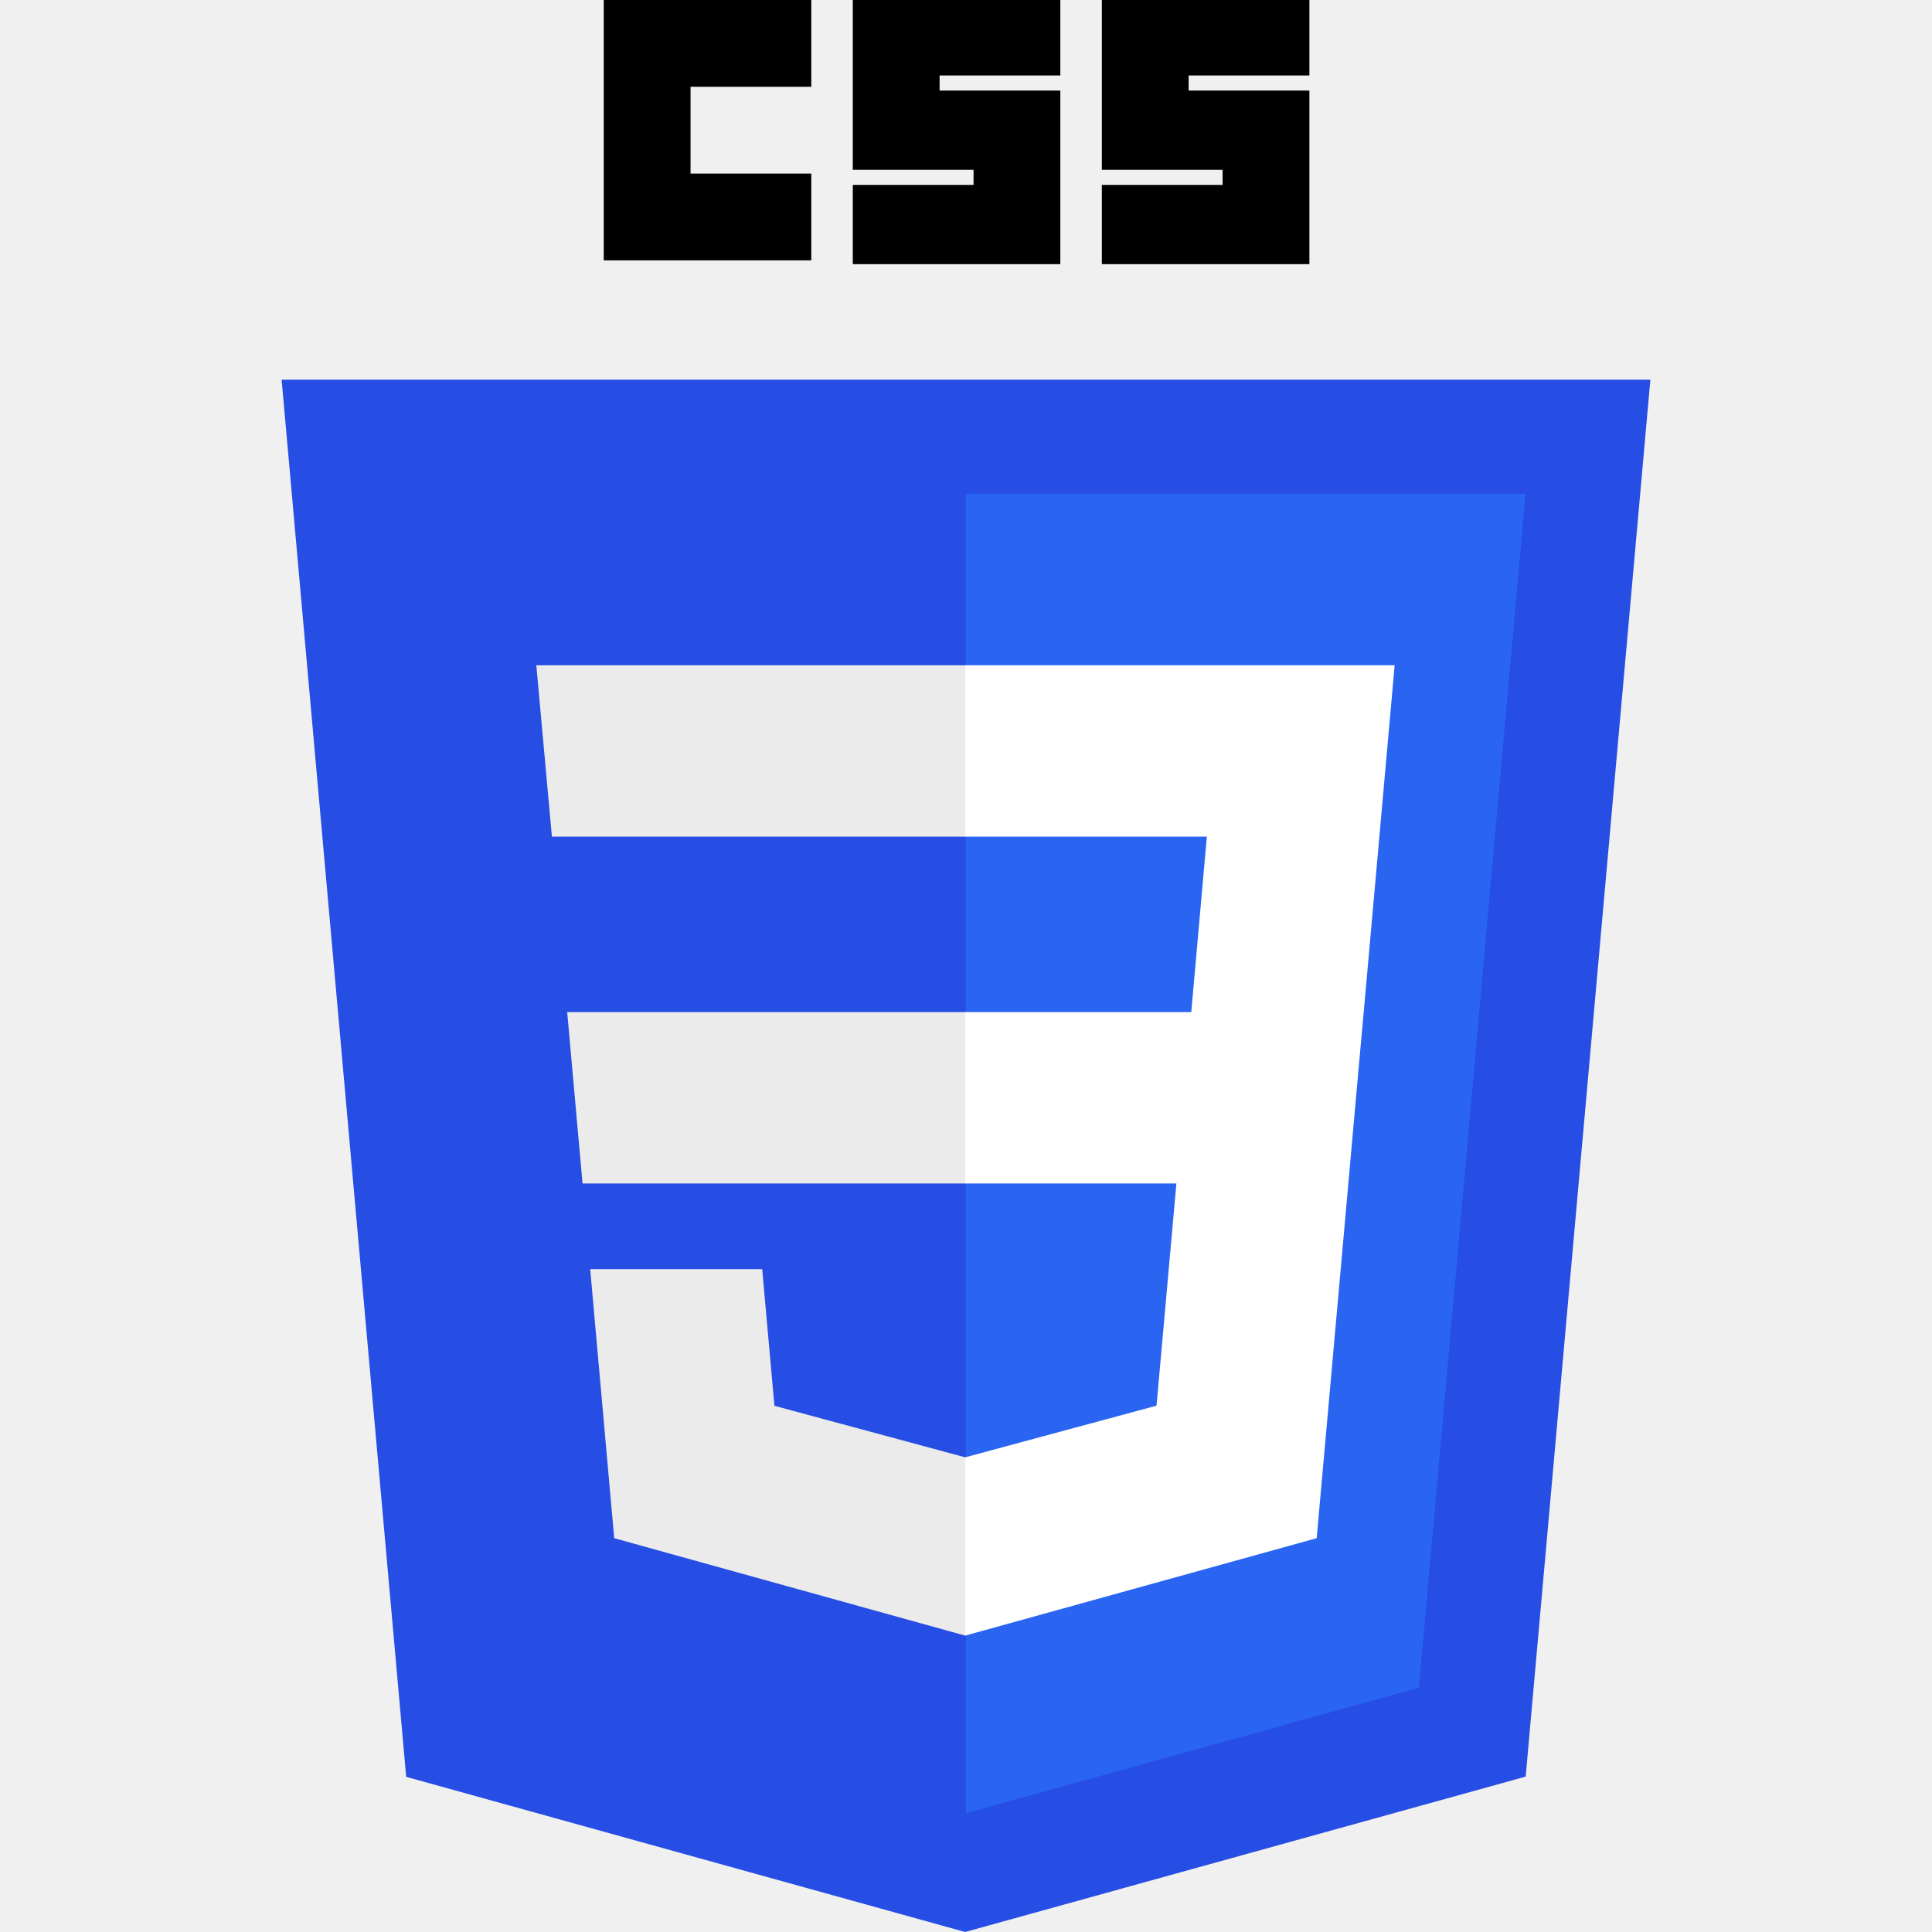
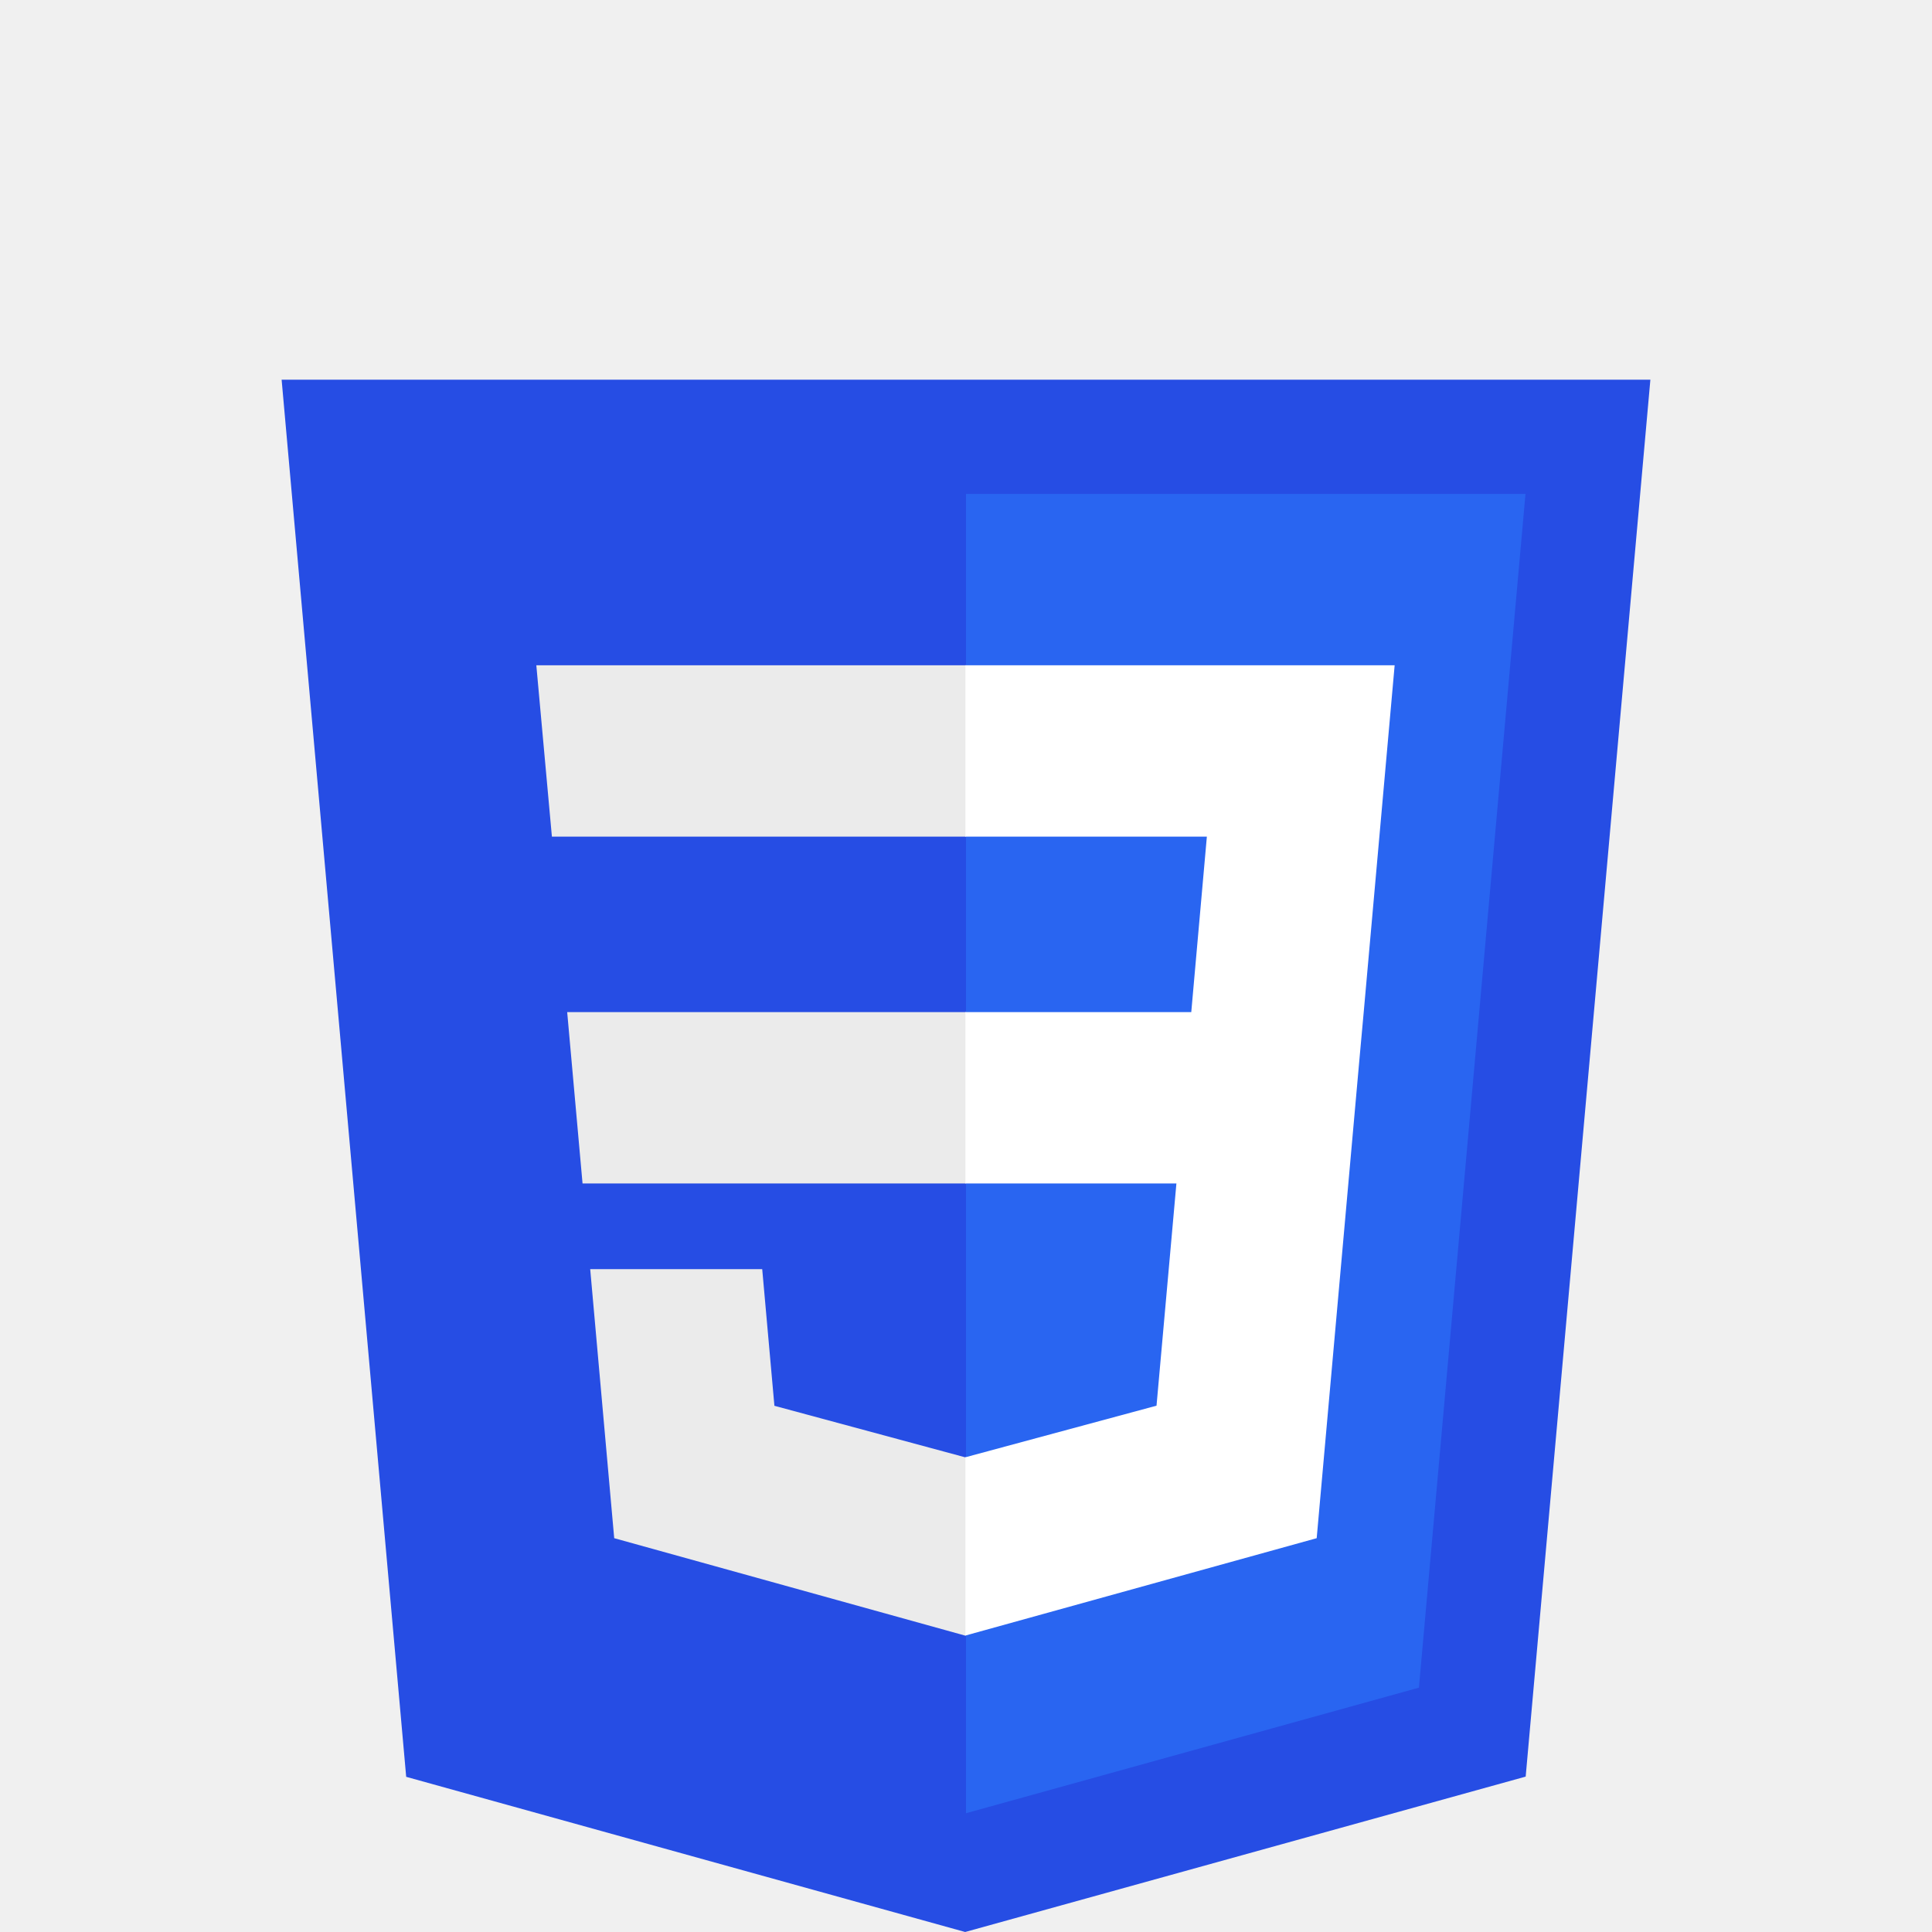
<svg xmlns="http://www.w3.org/2000/svg" width="100%" height="100%" viewBox="0 0 512 512" version="1.1">
  <polygon id="polygon2989" points="437.367,100.62 404.321,470.819 255.778,512 107.644,470.877 74.633,100.62 " style="fill:#264de4" />
  <polygon id="polygon2991" points="376.03,447.246 404.27,130.894 256,130.894 256,480.523 " style="fill:#2965f1" />
  <polygon id="polygon2993" points="150.31,268.217 154.38,313.627 256,313.627 256,268.217 " style="fill:#ebebeb" />
  <polygon id="polygon2995" points="256,176.305 255.843,176.305 142.132,176.305 146.26,221.716 256,221.716 " style="fill:#ebebeb" />
  <polygon id="polygon2997" points="256,433.399 256,386.153 255.801,386.206 205.227,372.55 201.994,336.333 177.419,336.333 156.409,336.333 162.771,407.634 255.791,433.457 " style="fill:#ebebeb" />
-   <path id="path2999" d="m 160,0 55,0 0,23 -32,0 0,23 32,0 0,23 -55,0 z" />
-   <path id="path3001" d="m 226,0 55,0 0,20 -32,0 0,4 32,0 0,46 -55,0 0,-21 32,0 0,-4 -32,0 z" />
-   <path id="path3003" d="m 292,0 55,0 0,20 -32,0 0,4 32,0 0,46 -55,0 0,-21 32,0 0,-4 -32,0 z" />
  <polygon id="polygon3005" points="311.761,313.627 306.49,372.521 255.843,386.191 255.843,433.435 348.937,407.634 349.62,399.962 360.291,280.411 361.399,268.217 369.597,176.305 255.843,176.305 255.843,221.716 319.831,221.716 315.699,268.217 255.843,268.217 255.843,313.627 " style="fill:#ffffff" />
</svg>
